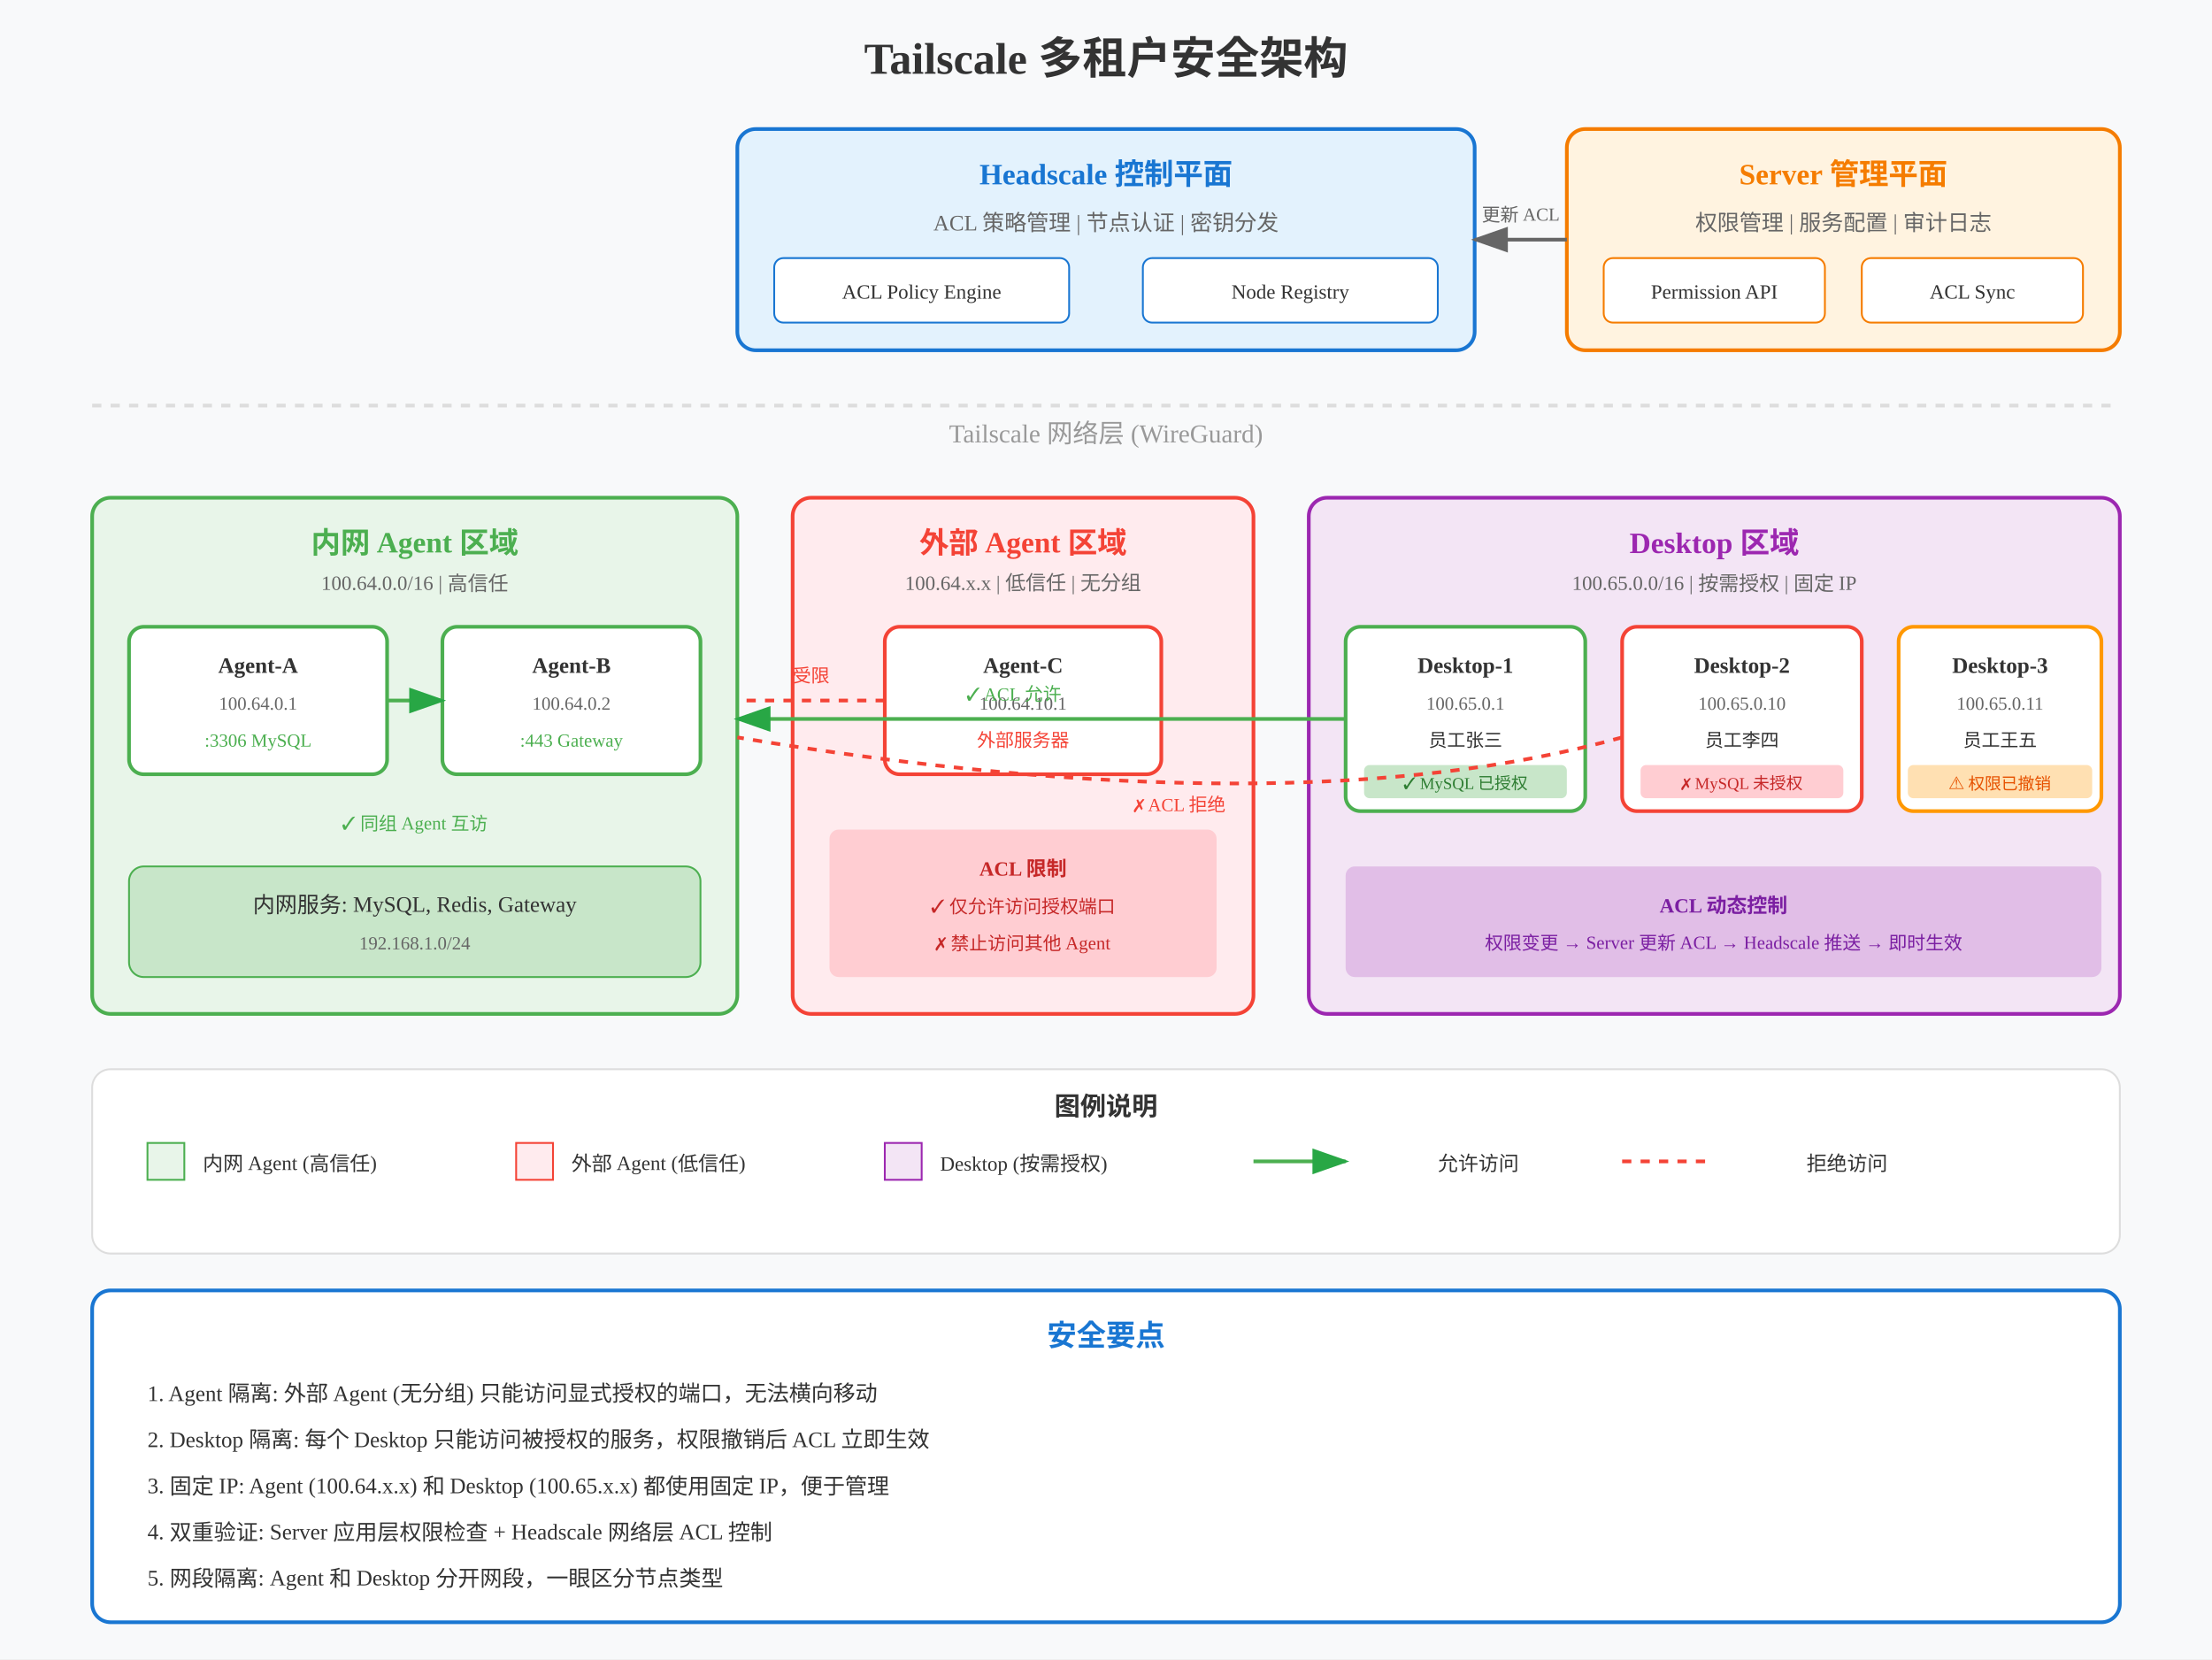
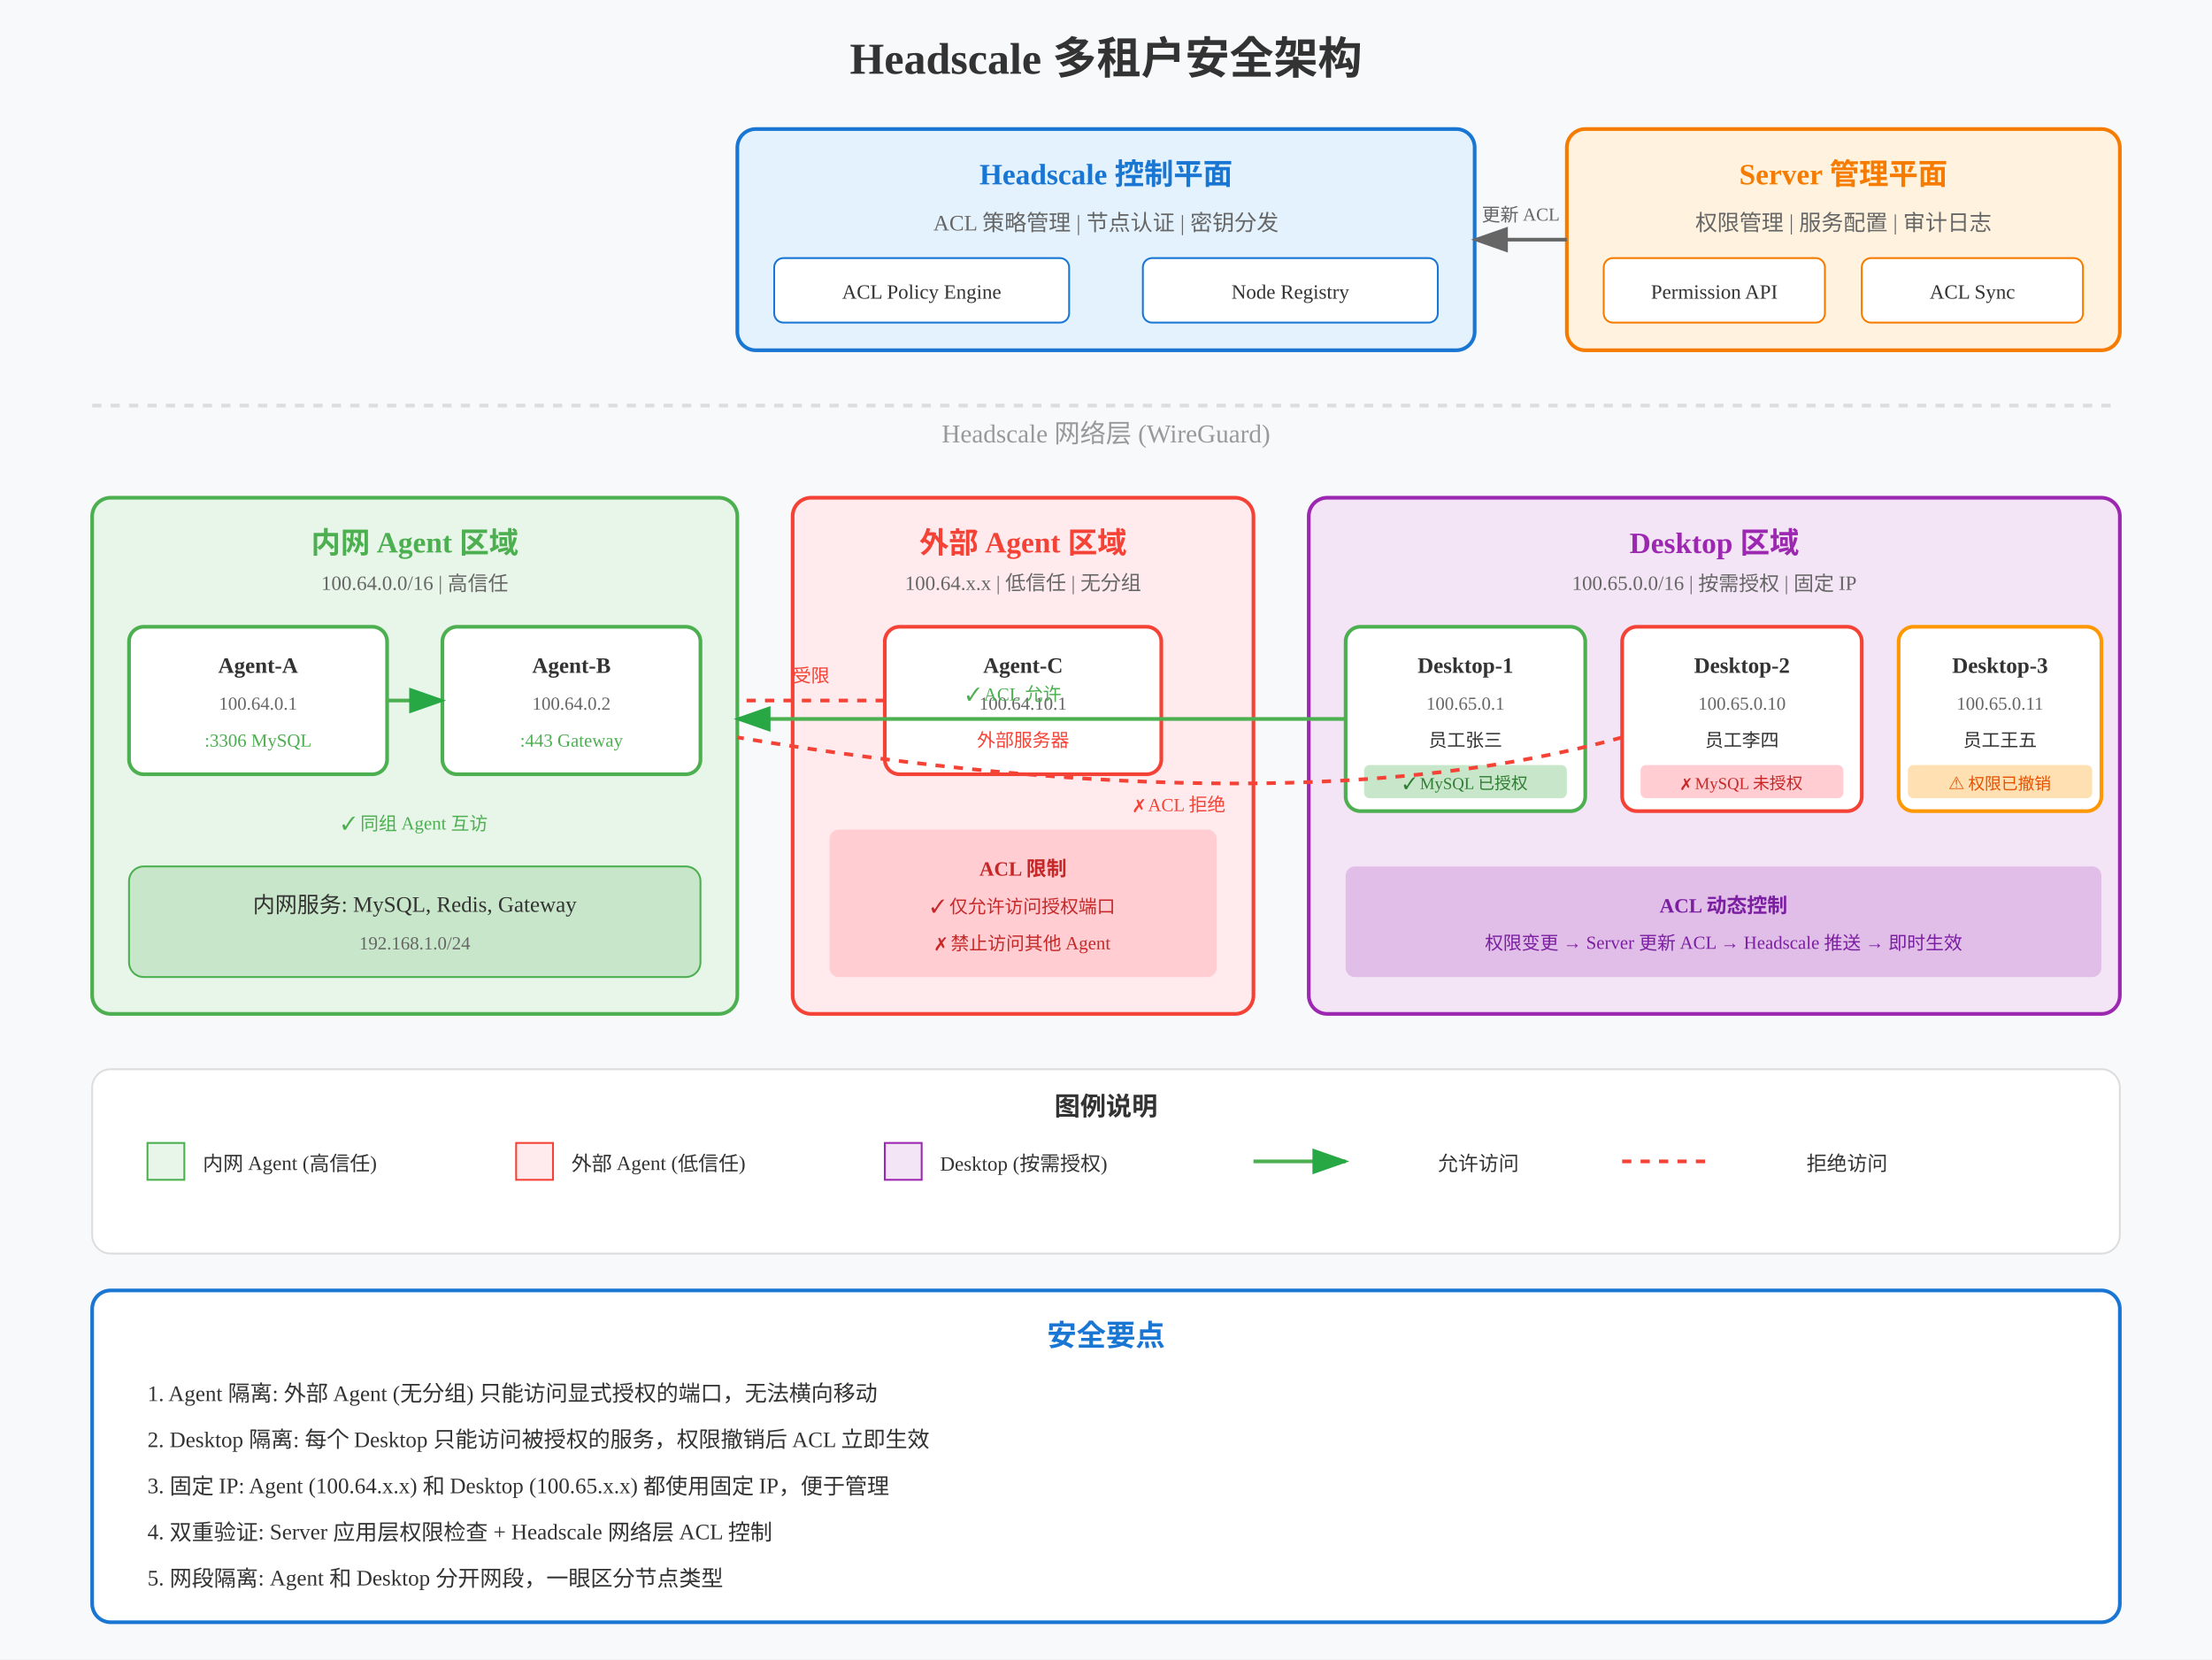
<svg xmlns="http://www.w3.org/2000/svg" viewBox="0 0 1200 900">
  <defs>
    <marker id="arrowhead" markerWidth="10" markerHeight="7" refX="9" refY="3.5" orient="auto">
      <polygon points="0 0, 10 3.5, 0 7" fill="#666" />
    </marker>
    <marker id="arrowhead-red" markerWidth="10" markerHeight="7" refX="9" refY="3.5" orient="auto">
      <polygon points="0 0, 10 3.5, 0 7" fill="#dc3545" />
    </marker>
    <marker id="arrowhead-green" markerWidth="10" markerHeight="7" refX="9" refY="3.5" orient="auto">
      <polygon points="0 0, 10 3.5, 0 7" fill="#28a745" />
    </marker>
  </defs>
  <rect width="1200" height="900" fill="#f8f9fa" />
-   <text x="600" y="40" text-anchor="middle" font-size="24" font-weight="bold" fill="#333">Tailscale 多租户安全架构</text>
+   <text x="600" y="40" text-anchor="middle" font-size="24" font-weight="bold" fill="#333">Headscale 多租户安全架构</text>
  <rect x="400" y="70" width="400" height="120" rx="10" fill="#e3f2fd" stroke="#1976d2" stroke-width="2" />
  <text x="600" y="100" text-anchor="middle" font-size="16" font-weight="bold" fill="#1976d2">Headscale 控制平面</text>
  <text x="600" y="125" text-anchor="middle" font-size="12" fill="#666">ACL 策略管理 | 节点认证 | 密钥分发</text>
  <rect x="420" y="140" width="160" height="35" rx="5" fill="#fff" stroke="#1976d2" />
  <text x="500" y="162" text-anchor="middle" font-size="11" fill="#333">ACL Policy Engine</text>
  <rect x="620" y="140" width="160" height="35" rx="5" fill="#fff" stroke="#1976d2" />
  <text x="700" y="162" text-anchor="middle" font-size="11" fill="#333">Node Registry</text>
  <rect x="850" y="70" width="300" height="120" rx="10" fill="#fff3e0" stroke="#f57c00" stroke-width="2" />
  <text x="1000" y="100" text-anchor="middle" font-size="16" font-weight="bold" fill="#f57c00">Server 管理平面</text>
  <text x="1000" y="125" text-anchor="middle" font-size="12" fill="#666">权限管理 | 服务配置 | 审计日志</text>
  <rect x="870" y="140" width="120" height="35" rx="5" fill="#fff" stroke="#f57c00" />
  <text x="930" y="162" text-anchor="middle" font-size="11" fill="#333">Permission API</text>
  <rect x="1010" y="140" width="120" height="35" rx="5" fill="#fff" stroke="#f57c00" />
  <text x="1070" y="162" text-anchor="middle" font-size="11" fill="#333">ACL Sync</text>
  <line x1="850" y1="130" x2="800" y2="130" stroke="#666" stroke-width="2" marker-end="url(#arrowhead)" />
  <text x="825" y="120" text-anchor="middle" font-size="10" fill="#666">更新 ACL</text>
  <line x1="50" y1="220" x2="1150" y2="220" stroke="#ddd" stroke-width="2" stroke-dasharray="5,5" />
-   <text x="600" y="240" text-anchor="middle" font-size="14" fill="#999">Tailscale 网络层 (WireGuard)</text>
+   <text x="600" y="240" text-anchor="middle" font-size="14" fill="#999">Headscale 网络层 (WireGuard)</text>
  <rect x="50" y="270" width="350" height="280" rx="10" fill="#e8f5e9" stroke="#4caf50" stroke-width="2" />
  <text x="225" y="300" text-anchor="middle" font-size="16" font-weight="bold" fill="#4caf50">内网 Agent 区域</text>
  <text x="225" y="320" text-anchor="middle" font-size="11" fill="#666">100.64.0.0/16 | 高信任</text>
  <rect x="70" y="340" width="140" height="80" rx="8" fill="#fff" stroke="#4caf50" stroke-width="2" />
  <text x="140" y="365" text-anchor="middle" font-size="12" font-weight="bold" fill="#333">Agent-A</text>
  <text x="140" y="385" text-anchor="middle" font-size="10" fill="#666">100.64.0.1</text>
  <text x="140" y="405" text-anchor="middle" font-size="10" fill="#4caf50">:3306 MySQL</text>
  <rect x="240" y="340" width="140" height="80" rx="8" fill="#fff" stroke="#4caf50" stroke-width="2" />
  <text x="310" y="365" text-anchor="middle" font-size="12" font-weight="bold" fill="#333">Agent-B</text>
  <text x="310" y="385" text-anchor="middle" font-size="10" fill="#666">100.64.0.2</text>
  <text x="310" y="405" text-anchor="middle" font-size="10" fill="#4caf50">:443 Gateway</text>
  <line x1="210" y1="380" x2="240" y2="380" stroke="#4caf50" stroke-width="2" marker-end="url(#arrowhead-green)" />
  <text x="225" y="450" text-anchor="middle" font-size="10" fill="#4caf50">✓ 同组 Agent 互访</text>
  <rect x="70" y="470" width="310" height="60" rx="8" fill="#c8e6c9" stroke="#4caf50" />
  <text x="225" y="495" text-anchor="middle" font-size="12" fill="#333">内网服务: MySQL, Redis, Gateway</text>
  <text x="225" y="515" text-anchor="middle" font-size="10" fill="#666">192.168.1.0/24</text>
  <rect x="430" y="270" width="250" height="280" rx="10" fill="#ffebee" stroke="#f44336" stroke-width="2" />
  <text x="555" y="300" text-anchor="middle" font-size="16" font-weight="bold" fill="#f44336">外部 Agent 区域</text>
  <text x="555" y="320" text-anchor="middle" font-size="11" fill="#666">100.64.x.x | 低信任 | 无分组</text>
  <rect x="480" y="340" width="150" height="80" rx="8" fill="#fff" stroke="#f44336" stroke-width="2" />
  <text x="555" y="365" text-anchor="middle" font-size="12" font-weight="bold" fill="#333">Agent-C</text>
  <text x="555" y="385" text-anchor="middle" font-size="10" fill="#666">100.64.10.1</text>
  <text x="555" y="405" text-anchor="middle" font-size="10" fill="#f44336">外部服务器</text>
  <rect x="450" y="450" width="210" height="80" rx="5" fill="#ffcdd2" />
  <text x="555" y="475" text-anchor="middle" font-size="11" font-weight="bold" fill="#c62828">ACL 限制</text>
  <text x="555" y="495" text-anchor="middle" font-size="10" fill="#c62828">✓ 仅允许访问授权端口</text>
  <text x="555" y="515" text-anchor="middle" font-size="10" fill="#c62828">✗ 禁止访问其他 Agent</text>
  <line x1="480" y1="380" x2="400" y2="380" stroke="#f44336" stroke-width="2" stroke-dasharray="5,5" />
  <text x="440" y="370" text-anchor="middle" font-size="10" fill="#f44336">受限</text>
  <rect x="710" y="270" width="440" height="280" rx="10" fill="#f3e5f5" stroke="#9c27b0" stroke-width="2" />
  <text x="930" y="300" text-anchor="middle" font-size="16" font-weight="bold" fill="#9c27b0">Desktop 区域</text>
  <text x="930" y="320" text-anchor="middle" font-size="11" fill="#666">100.65.0.0/16 | 按需授权 | 固定 IP</text>
  <rect x="730" y="340" width="130" height="100" rx="8" fill="#fff" stroke="#4caf50" stroke-width="2" />
  <text x="795" y="365" text-anchor="middle" font-size="12" font-weight="bold" fill="#333">Desktop-1</text>
  <text x="795" y="385" text-anchor="middle" font-size="10" fill="#666">100.65.0.1</text>
  <text x="795" y="405" text-anchor="middle" font-size="10" fill="#333">员工张三</text>
  <rect x="740" y="415" width="110" height="18" rx="3" fill="#c8e6c9" />
  <text x="795" y="428" text-anchor="middle" font-size="9" fill="#2e7d32">✓ MySQL 已授权</text>
  <rect x="880" y="340" width="130" height="100" rx="8" fill="#fff" stroke="#f44336" stroke-width="2" />
  <text x="945" y="365" text-anchor="middle" font-size="12" font-weight="bold" fill="#333">Desktop-2</text>
  <text x="945" y="385" text-anchor="middle" font-size="10" fill="#666">100.65.0.10</text>
  <text x="945" y="405" text-anchor="middle" font-size="10" fill="#333">员工李四</text>
  <rect x="890" y="415" width="110" height="18" rx="3" fill="#ffcdd2" />
  <text x="945" y="428" text-anchor="middle" font-size="9" fill="#c62828">✗ MySQL 未授权</text>
  <rect x="1030" y="340" width="110" height="100" rx="8" fill="#fff" stroke="#ff9800" stroke-width="2" />
  <text x="1085" y="365" text-anchor="middle" font-size="12" font-weight="bold" fill="#333">Desktop-3</text>
  <text x="1085" y="385" text-anchor="middle" font-size="10" fill="#666">100.65.0.11</text>
  <text x="1085" y="405" text-anchor="middle" font-size="10" fill="#333">员工王五</text>
  <rect x="1035" y="415" width="100" height="18" rx="3" fill="#ffe0b2" />
  <text x="1085" y="428" text-anchor="middle" font-size="9" fill="#e65100">⚠ 权限已撤销</text>
  <rect x="730" y="470" width="410" height="60" rx="5" fill="#e1bee7" />
  <text x="935" y="495" text-anchor="middle" font-size="11" font-weight="bold" fill="#7b1fa2">ACL 动态控制</text>
  <text x="935" y="515" text-anchor="middle" font-size="10" fill="#7b1fa2">权限变更 → Server 更新 ACL → Headscale 推送 → 即时生效</text>
  <path d="M 730 390 Q 600 390 400 390" fill="none" stroke="#4caf50" stroke-width="2" marker-end="url(#arrowhead-green)" />
  <text x="550" y="380" text-anchor="middle" font-size="10" fill="#4caf50">✓ ACL 允许</text>
  <path d="M 880 400 Q 700 450 400 400" fill="none" stroke="#f44336" stroke-width="2" stroke-dasharray="5,5" />
  <text x="640" y="440" text-anchor="middle" font-size="10" fill="#f44336">✗ ACL 拒绝</text>
  <rect x="50" y="580" width="1100" height="100" rx="10" fill="#fff" stroke="#ddd" />
  <text x="600" y="605" text-anchor="middle" font-size="14" font-weight="bold" fill="#333">图例说明</text>
  <rect x="80" y="620" width="20" height="20" fill="#e8f5e9" stroke="#4caf50" />
  <text x="110" y="635" font-size="11" fill="#333">内网 Agent (高信任)</text>
  <rect x="280" y="620" width="20" height="20" fill="#ffebee" stroke="#f44336" />
  <text x="310" y="635" font-size="11" fill="#333">外部 Agent (低信任)</text>
  <rect x="480" y="620" width="20" height="20" fill="#f3e5f5" stroke="#9c27b0" />
  <text x="510" y="635" font-size="11" fill="#333">Desktop (按需授权)</text>
  <line x1="680" y1="630" x2="730" y2="630" stroke="#4caf50" stroke-width="2" marker-end="url(#arrowhead-green)" />
  <text x="780" y="635" font-size="11" fill="#333">允许访问</text>
  <line x1="880" y1="630" x2="930" y2="630" stroke="#f44336" stroke-width="2" stroke-dasharray="5,5" />
  <text x="980" y="635" font-size="11" fill="#333">拒绝访问</text>
  <rect x="50" y="700" width="1100" height="180" rx="10" fill="#fff" stroke="#1976d2" stroke-width="2" />
  <text x="600" y="730" text-anchor="middle" font-size="16" font-weight="bold" fill="#1976d2">安全要点</text>
  <text x="80" y="760" font-size="12" fill="#333">1. Agent 隔离: 外部 Agent (无分组) 只能访问显式授权的端口，无法横向移动</text>
  <text x="80" y="785" font-size="12" fill="#333">2. Desktop 隔离: 每个 Desktop 只能访问被授权的服务，权限撤销后 ACL 立即生效</text>
  <text x="80" y="810" font-size="12" fill="#333">3. 固定 IP: Agent (100.64.x.x) 和 Desktop (100.65.x.x) 都使用固定 IP，便于管理</text>
  <text x="80" y="835" font-size="12" fill="#333">4. 双重验证: Server 应用层权限检查 + Headscale 网络层 ACL 控制</text>
  <text x="80" y="860" font-size="12" fill="#333">5. 网段隔离: Agent 和 Desktop 分开网段，一眼区分节点类型</text>
</svg>
